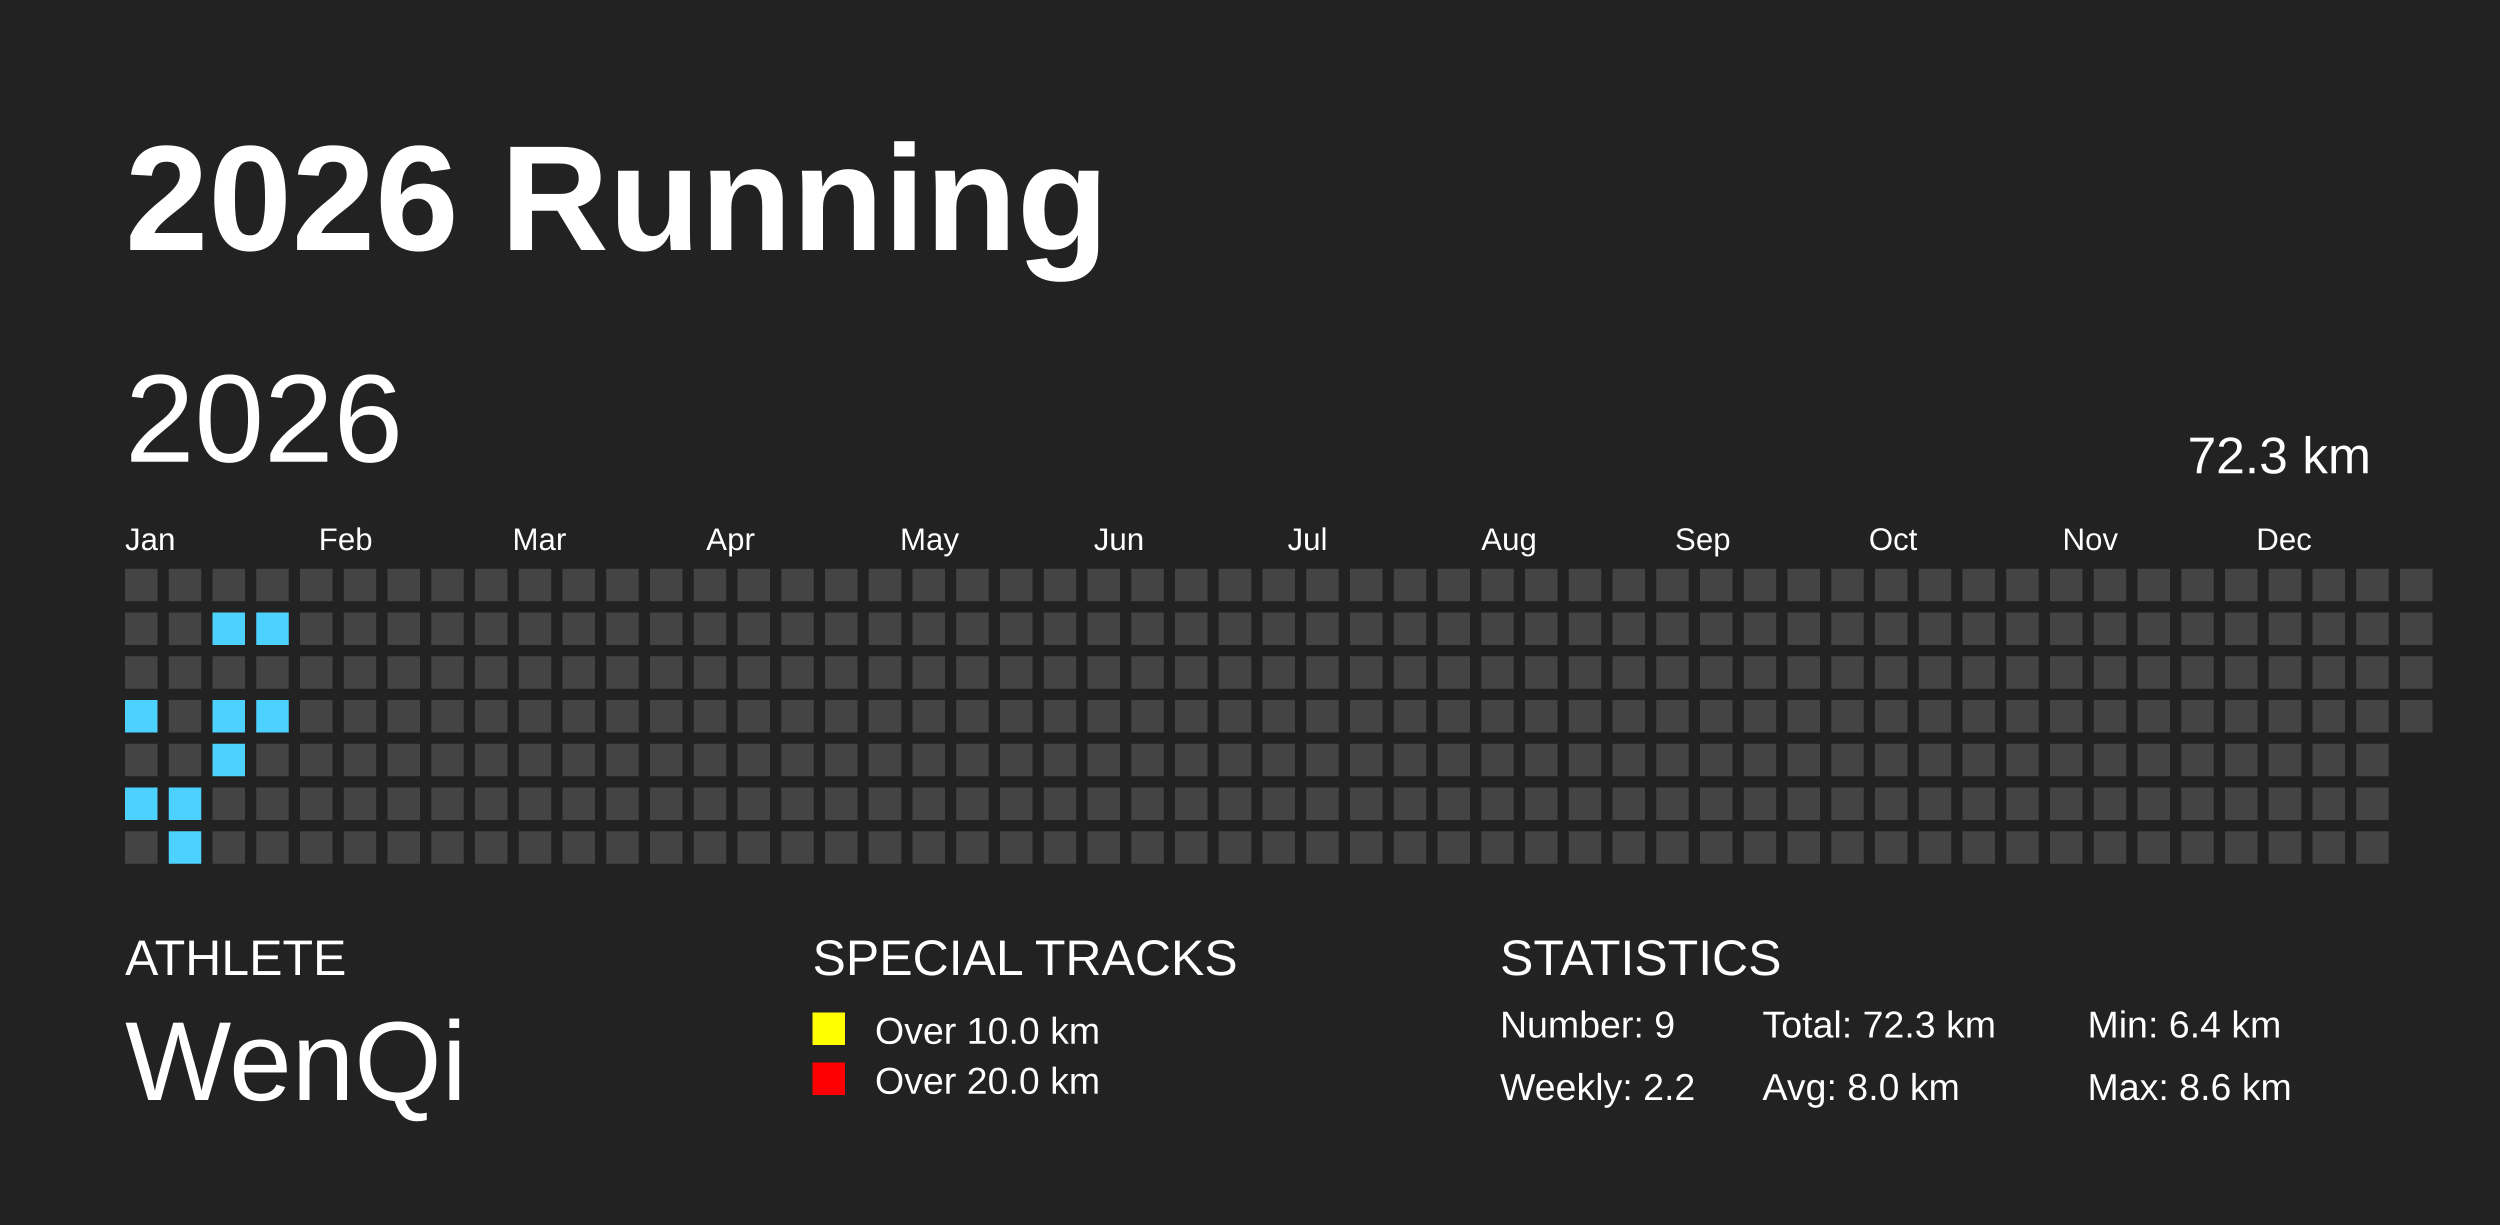
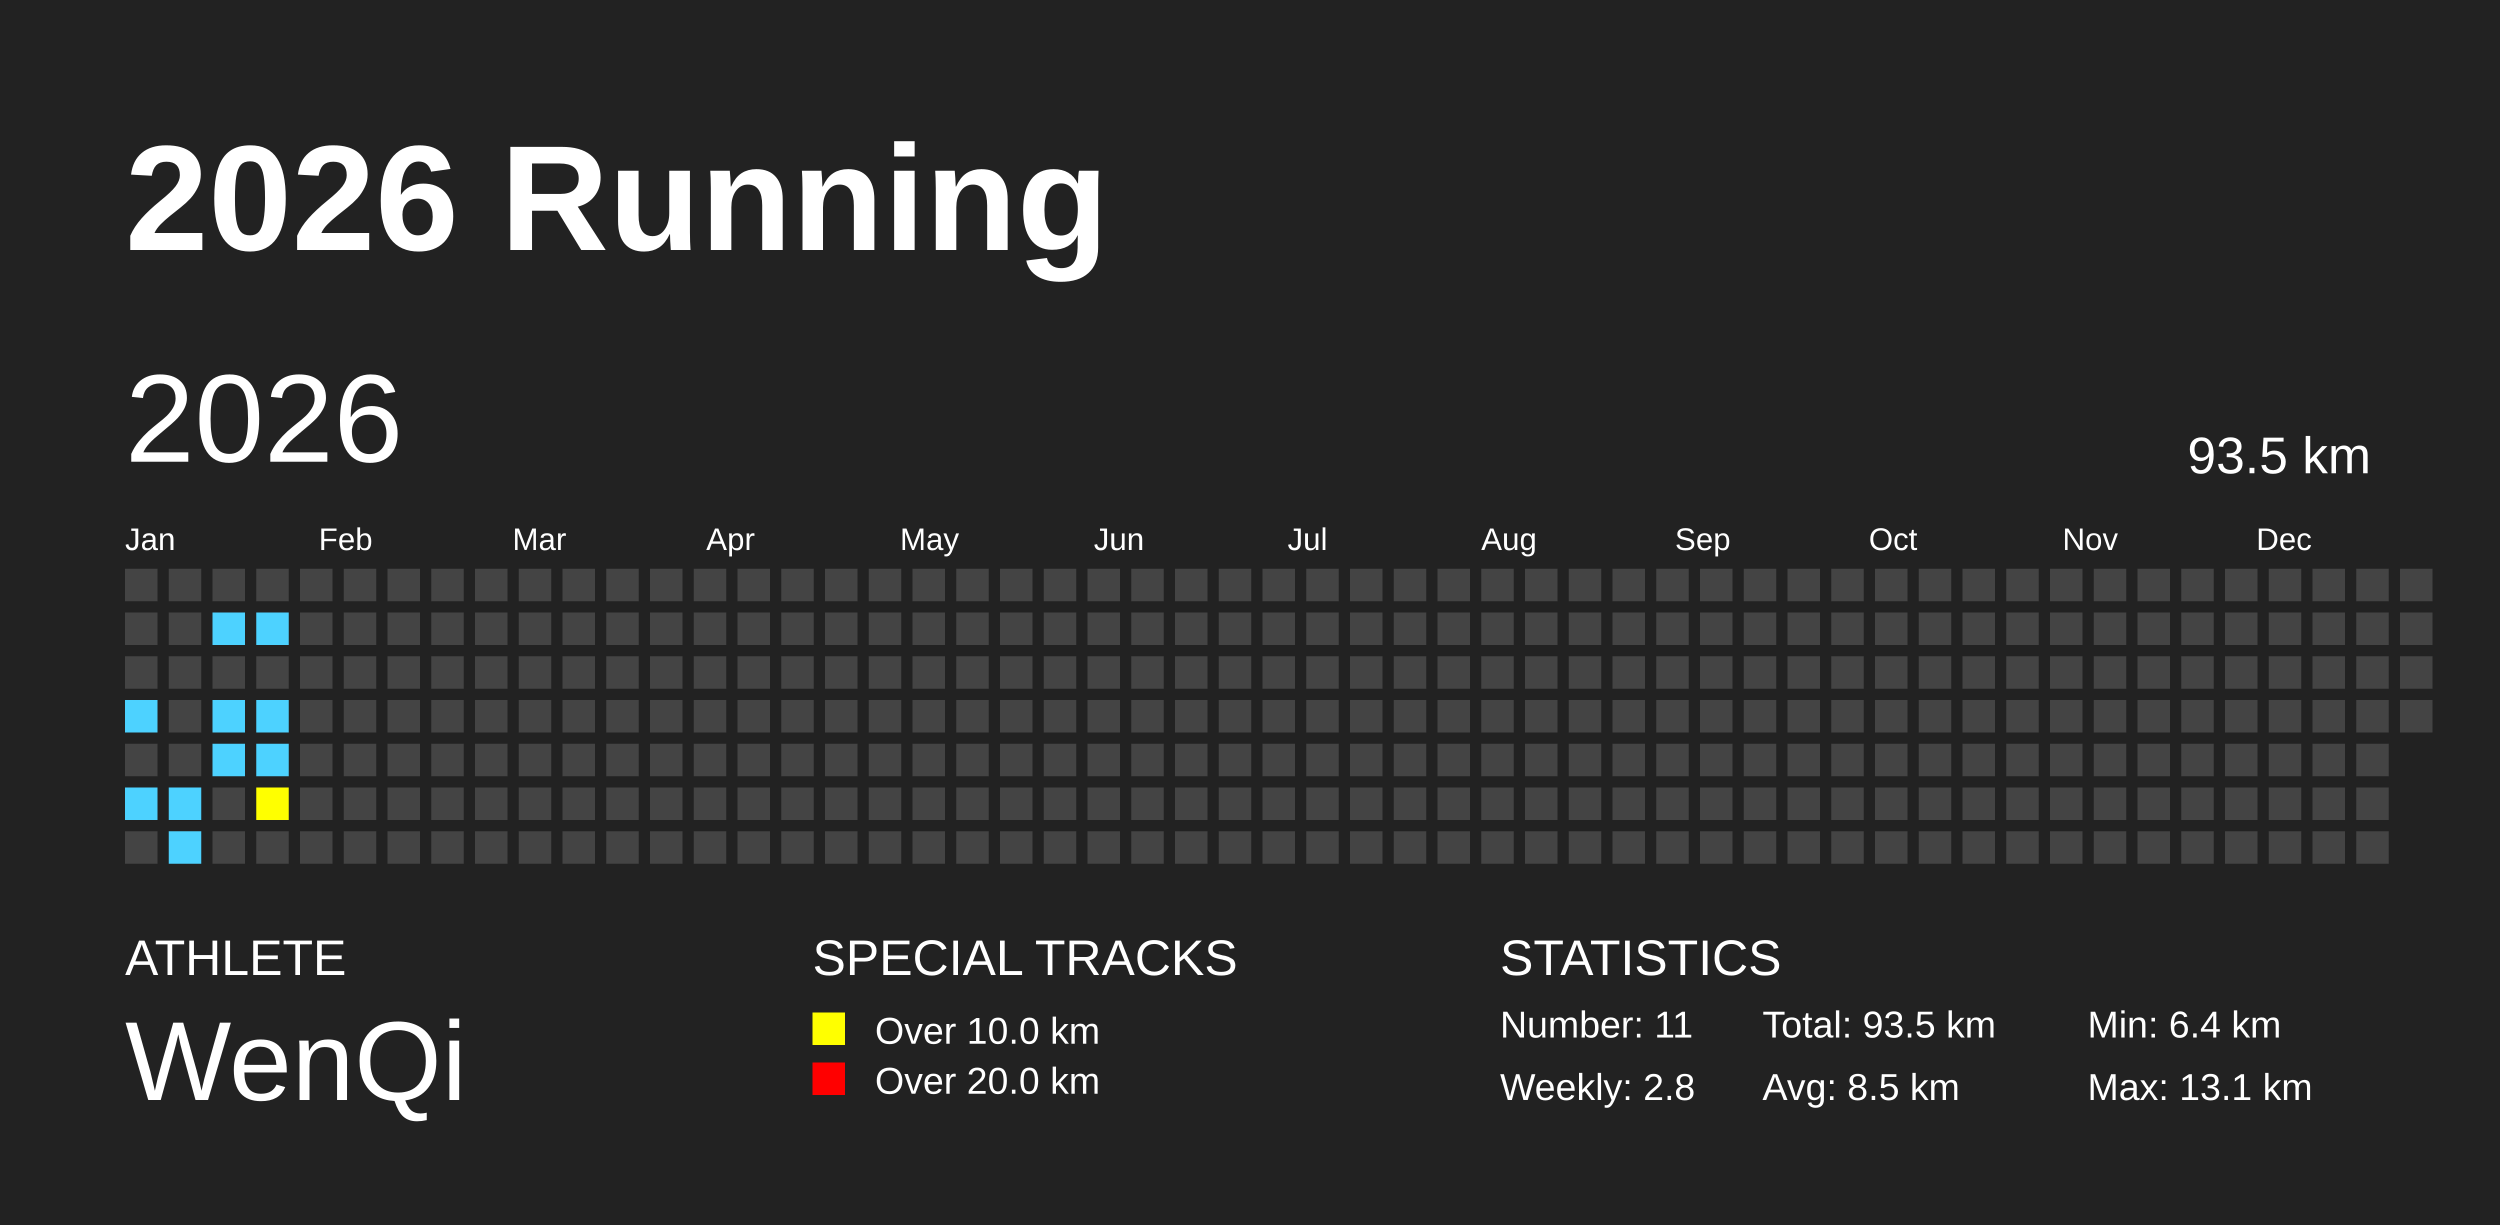
<svg xmlns="http://www.w3.org/2000/svg" baseProfile="full" height="98mm" version="1.1" viewBox="0,0,200,98" width="200mm">
  <defs />
  <rect fill="#222222" height="98" width="200" x="0" y="0" />
  <text fill="#FFFFFF" style="font-size:12px; font-family:Arial; font-weight:bold;" x="10" y="20">2026 Running</text>
  <text fill="#FFFFFF" style="font-size:4px; font-family:Arial" x="10" y="78">ATHLETE</text>
  <text fill="#FFFFFF" style="font-size:9px; font-family:Arial" x="10" y="88">WenQi</text>
  <text fill="#FFFFFF" style="font-size:4px; font-family:Arial" x="65" y="78">SPECIAL TRACKS</text>
  <rect fill="yellow" height="2.6" width="2.6" x="65" y="81" />
  <text fill="#FFFFFF" style="font-size:3px; font-family:Arial" x="70" y="83.5">Over 10.0 km</text>
  <rect fill="red" height="2.6" width="2.6" x="65" y="85" />
  <text fill="#FFFFFF" style="font-size:3px; font-family:Arial" x="70" y="87.5">Over 20.0 km</text>
  <text fill="#FFFFFF" style="font-size:4px; font-family:Arial" x="120" y="78">STATISTICS</text>
-   <text fill="#FFFFFF" style="font-size:3px; font-family:Arial" x="120" y="83">Number: 9</text>
-   <text fill="#FFFFFF" style="font-size:3px; font-family:Arial" x="120" y="88">Weekly: 2.2</text>
-   <text fill="#FFFFFF" style="font-size:3px; font-family:Arial" x="141" y="83">Total: 72.3 km</text>
-   <text fill="#FFFFFF" style="font-size:3px; font-family:Arial" x="141" y="88">Avg: 8.0 km</text>
+   <text fill="#FFFFFF" style="font-size:3px; font-family:Arial" x="120" y="83">Number: 11</text>
+   <text fill="#FFFFFF" style="font-size:3px; font-family:Arial" x="120" y="88">Weekly: 2.8</text>
+   <text fill="#FFFFFF" style="font-size:3px; font-family:Arial" x="141" y="83">Total: 93.5 km</text>
+   <text fill="#FFFFFF" style="font-size:3px; font-family:Arial" x="141" y="88">Avg: 8.5 km</text>
  <text fill="#FFFFFF" style="font-size:3px; font-family:Arial" x="167" y="83">Min: 6.4 km</text>
-   <text fill="#FFFFFF" style="font-size:3px; font-family:Arial" x="167" y="88">Max: 8.6 km</text>
+   <text fill="#FFFFFF" style="font-size:3px; font-family:Arial" x="167" y="88">Max: 13.1 km</text>
  <text dominant-baseline="hanging" fill="#FFFFFF" style="font-size:10.0px; font-family:Arial;" x="10" y="30">2026</text>
-   <text dominant-baseline="hanging" fill="#FFFFFF" style="font-size:4.125px; font-family:Arial;" x="175" y="35">72.3 km</text>
+   <text dominant-baseline="hanging" fill="#FFFFFF" style="font-size:4.125px; font-family:Arial;" x="175" y="35">93.5 km</text>
  <text fill="#FFFFFF" style="font-size:2.5px; font-family:Arial" x="10.0" y="44">Jan</text>
  <text fill="#FFFFFF" style="font-size:2.5px; font-family:Arial" x="25.5" y="44">Feb</text>
  <text fill="#FFFFFF" style="font-size:2.5px; font-family:Arial" x="41.0" y="44">Mar</text>
  <text fill="#FFFFFF" style="font-size:2.5px; font-family:Arial" x="56.5" y="44">Apr</text>
  <text fill="#FFFFFF" style="font-size:2.5px; font-family:Arial" x="72.0" y="44">May</text>
  <text fill="#FFFFFF" style="font-size:2.5px; font-family:Arial" x="87.5" y="44">Jun</text>
  <text fill="#FFFFFF" style="font-size:2.5px; font-family:Arial" x="103.0" y="44">Jul</text>
  <text fill="#FFFFFF" style="font-size:2.5px; font-family:Arial" x="118.5" y="44">Aug</text>
  <text fill="#FFFFFF" style="font-size:2.5px; font-family:Arial" x="134.0" y="44">Sep</text>
  <text fill="#FFFFFF" style="font-size:2.5px; font-family:Arial" x="149.5" y="44">Oct</text>
  <text fill="#FFFFFF" style="font-size:2.5px; font-family:Arial" x="165.0" y="44">Nov</text>
  <text fill="#FFFFFF" style="font-size:2.5px; font-family:Arial" x="180.5" y="44">Dec</text>
  <rect fill="#444444" height="2.6" width="2.6" x="10.0" y="45.5" />
  <rect fill="#444444" height="2.6" width="2.6" x="10.0" y="49.0" />
  <rect fill="#444444" height="2.6" width="2.6" x="10.0" y="52.5" />
  <rect fill="#4DD2FF" height="2.6" width="2.6" x="10.0" y="56.0" />
  <rect fill="#444444" height="2.6" width="2.6" x="10.0" y="59.5" />
  <rect fill="#4DD2FF" height="2.6" width="2.6" x="10.0" y="63.0" />
  <rect fill="#444444" height="2.6" width="2.6" x="10.0" y="66.5" />
  <rect fill="#444444" height="2.6" width="2.6" x="13.5" y="45.5" />
  <rect fill="#444444" height="2.6" width="2.6" x="13.5" y="49.0" />
  <rect fill="#444444" height="2.6" width="2.6" x="13.5" y="52.5" />
  <rect fill="#444444" height="2.6" width="2.6" x="13.5" y="56.0" />
  <rect fill="#444444" height="2.6" width="2.6" x="13.5" y="59.5" />
  <rect fill="#4DD2FF" height="2.6" width="2.6" x="13.5" y="63.0" />
  <rect fill="#4DD2FF" height="2.6" width="2.6" x="13.5" y="66.5" />
  <rect fill="#444444" height="2.6" width="2.6" x="17.0" y="45.5" />
  <rect fill="#4DD2FF" height="2.6" width="2.6" x="17.0" y="49.0" />
  <rect fill="#444444" height="2.6" width="2.6" x="17.0" y="52.5" />
  <rect fill="#4DD2FF" height="2.6" width="2.6" x="17.0" y="56.0" />
  <rect fill="#4DD2FF" height="2.6" width="2.6" x="17.0" y="59.5" />
  <rect fill="#444444" height="2.6" width="2.6" x="17.0" y="63.0" />
  <rect fill="#444444" height="2.6" width="2.6" x="17.0" y="66.5" />
  <rect fill="#444444" height="2.6" width="2.6" x="20.5" y="45.5" />
  <rect fill="#4DD2FF" height="2.6" width="2.6" x="20.5" y="49.0" />
  <rect fill="#444444" height="2.6" width="2.6" x="20.5" y="52.5" />
  <rect fill="#4DD2FF" height="2.6" width="2.6" x="20.5" y="56.0" />
-   <rect fill="#444444" height="2.6" width="2.6" x="20.5" y="59.5" />
-   <rect fill="#444444" height="2.6" width="2.6" x="20.5" y="63.0" />
+   <rect fill="#4DD2FF" height="2.6" width="2.6" x="20.5" y="59.5" />
+   <rect fill="yellow" height="2.6" width="2.6" x="20.5" y="63.0" />
  <rect fill="#444444" height="2.6" width="2.6" x="20.5" y="66.5" />
  <rect fill="#444444" height="2.6" width="2.6" x="24.0" y="45.5" />
  <rect fill="#444444" height="2.6" width="2.6" x="24.0" y="49.0" />
  <rect fill="#444444" height="2.6" width="2.6" x="24.0" y="52.5" />
  <rect fill="#444444" height="2.6" width="2.6" x="24.0" y="56.0" />
  <rect fill="#444444" height="2.6" width="2.6" x="24.0" y="59.5" />
  <rect fill="#444444" height="2.6" width="2.6" x="24.0" y="63.0" />
  <rect fill="#444444" height="2.6" width="2.6" x="24.0" y="66.5" />
  <rect fill="#444444" height="2.6" width="2.6" x="27.5" y="45.5" />
  <rect fill="#444444" height="2.6" width="2.6" x="27.5" y="49.0" />
  <rect fill="#444444" height="2.6" width="2.6" x="27.5" y="52.5" />
  <rect fill="#444444" height="2.6" width="2.6" x="27.5" y="56.0" />
  <rect fill="#444444" height="2.6" width="2.6" x="27.5" y="59.5" />
  <rect fill="#444444" height="2.6" width="2.6" x="27.5" y="63.0" />
  <rect fill="#444444" height="2.6" width="2.6" x="27.5" y="66.5" />
  <rect fill="#444444" height="2.6" width="2.6" x="31.0" y="45.5" />
  <rect fill="#444444" height="2.6" width="2.6" x="31.0" y="49.0" />
  <rect fill="#444444" height="2.6" width="2.6" x="31.0" y="52.5" />
  <rect fill="#444444" height="2.6" width="2.6" x="31.0" y="56.0" />
  <rect fill="#444444" height="2.6" width="2.6" x="31.0" y="59.5" />
  <rect fill="#444444" height="2.6" width="2.6" x="31.0" y="63.0" />
  <rect fill="#444444" height="2.6" width="2.6" x="31.0" y="66.5" />
  <rect fill="#444444" height="2.6" width="2.6" x="34.5" y="45.5" />
  <rect fill="#444444" height="2.6" width="2.6" x="34.5" y="49.0" />
  <rect fill="#444444" height="2.6" width="2.6" x="34.5" y="52.5" />
  <rect fill="#444444" height="2.6" width="2.6" x="34.5" y="56.0" />
  <rect fill="#444444" height="2.6" width="2.6" x="34.5" y="59.5" />
  <rect fill="#444444" height="2.6" width="2.6" x="34.5" y="63.0" />
  <rect fill="#444444" height="2.6" width="2.6" x="34.5" y="66.5" />
  <rect fill="#444444" height="2.6" width="2.6" x="38.0" y="45.5" />
  <rect fill="#444444" height="2.6" width="2.6" x="38.0" y="49.0" />
  <rect fill="#444444" height="2.6" width="2.6" x="38.0" y="52.5" />
  <rect fill="#444444" height="2.6" width="2.6" x="38.0" y="56.0" />
  <rect fill="#444444" height="2.6" width="2.6" x="38.0" y="59.5" />
  <rect fill="#444444" height="2.6" width="2.6" x="38.0" y="63.0" />
  <rect fill="#444444" height="2.6" width="2.6" x="38.0" y="66.5" />
  <rect fill="#444444" height="2.6" width="2.6" x="41.5" y="45.5" />
  <rect fill="#444444" height="2.6" width="2.6" x="41.5" y="49.0" />
  <rect fill="#444444" height="2.6" width="2.6" x="41.5" y="52.5" />
  <rect fill="#444444" height="2.6" width="2.6" x="41.5" y="56.0" />
  <rect fill="#444444" height="2.6" width="2.6" x="41.5" y="59.5" />
  <rect fill="#444444" height="2.6" width="2.6" x="41.5" y="63.0" />
  <rect fill="#444444" height="2.6" width="2.6" x="41.5" y="66.5" />
  <rect fill="#444444" height="2.6" width="2.6" x="45.0" y="45.5" />
  <rect fill="#444444" height="2.6" width="2.6" x="45.0" y="49.0" />
  <rect fill="#444444" height="2.6" width="2.6" x="45.0" y="52.5" />
  <rect fill="#444444" height="2.6" width="2.6" x="45.0" y="56.0" />
  <rect fill="#444444" height="2.6" width="2.6" x="45.0" y="59.5" />
  <rect fill="#444444" height="2.6" width="2.6" x="45.0" y="63.0" />
  <rect fill="#444444" height="2.6" width="2.6" x="45.0" y="66.5" />
  <rect fill="#444444" height="2.6" width="2.6" x="48.5" y="45.5" />
  <rect fill="#444444" height="2.6" width="2.6" x="48.5" y="49.0" />
  <rect fill="#444444" height="2.6" width="2.6" x="48.5" y="52.5" />
  <rect fill="#444444" height="2.6" width="2.6" x="48.5" y="56.0" />
  <rect fill="#444444" height="2.6" width="2.6" x="48.5" y="59.5" />
  <rect fill="#444444" height="2.6" width="2.6" x="48.5" y="63.0" />
  <rect fill="#444444" height="2.6" width="2.6" x="48.5" y="66.5" />
  <rect fill="#444444" height="2.6" width="2.6" x="52.0" y="45.5" />
  <rect fill="#444444" height="2.6" width="2.6" x="52.0" y="49.0" />
  <rect fill="#444444" height="2.6" width="2.6" x="52.0" y="52.5" />
  <rect fill="#444444" height="2.6" width="2.6" x="52.0" y="56.0" />
  <rect fill="#444444" height="2.6" width="2.6" x="52.0" y="59.5" />
  <rect fill="#444444" height="2.6" width="2.6" x="52.0" y="63.0" />
  <rect fill="#444444" height="2.6" width="2.6" x="52.0" y="66.5" />
  <rect fill="#444444" height="2.6" width="2.6" x="55.5" y="45.5" />
  <rect fill="#444444" height="2.6" width="2.6" x="55.5" y="49.0" />
  <rect fill="#444444" height="2.6" width="2.6" x="55.5" y="52.5" />
  <rect fill="#444444" height="2.6" width="2.6" x="55.5" y="56.0" />
  <rect fill="#444444" height="2.6" width="2.6" x="55.5" y="59.5" />
  <rect fill="#444444" height="2.6" width="2.6" x="55.5" y="63.0" />
  <rect fill="#444444" height="2.6" width="2.6" x="55.5" y="66.5" />
  <rect fill="#444444" height="2.6" width="2.6" x="59.0" y="45.5" />
  <rect fill="#444444" height="2.6" width="2.6" x="59.0" y="49.0" />
  <rect fill="#444444" height="2.6" width="2.6" x="59.0" y="52.5" />
  <rect fill="#444444" height="2.6" width="2.6" x="59.0" y="56.0" />
  <rect fill="#444444" height="2.6" width="2.6" x="59.0" y="59.5" />
  <rect fill="#444444" height="2.6" width="2.6" x="59.0" y="63.0" />
  <rect fill="#444444" height="2.6" width="2.6" x="59.0" y="66.5" />
  <rect fill="#444444" height="2.6" width="2.6" x="62.5" y="45.5" />
  <rect fill="#444444" height="2.6" width="2.6" x="62.5" y="49.0" />
  <rect fill="#444444" height="2.6" width="2.6" x="62.5" y="52.5" />
  <rect fill="#444444" height="2.6" width="2.6" x="62.5" y="56.0" />
  <rect fill="#444444" height="2.6" width="2.6" x="62.5" y="59.5" />
  <rect fill="#444444" height="2.6" width="2.6" x="62.5" y="63.0" />
  <rect fill="#444444" height="2.6" width="2.6" x="62.5" y="66.5" />
  <rect fill="#444444" height="2.6" width="2.6" x="66.0" y="45.5" />
  <rect fill="#444444" height="2.6" width="2.6" x="66.0" y="49.0" />
  <rect fill="#444444" height="2.6" width="2.6" x="66.0" y="52.5" />
  <rect fill="#444444" height="2.6" width="2.6" x="66.0" y="56.0" />
  <rect fill="#444444" height="2.6" width="2.6" x="66.0" y="59.5" />
  <rect fill="#444444" height="2.6" width="2.6" x="66.0" y="63.0" />
  <rect fill="#444444" height="2.6" width="2.6" x="66.0" y="66.5" />
  <rect fill="#444444" height="2.6" width="2.6" x="69.5" y="45.5" />
  <rect fill="#444444" height="2.6" width="2.6" x="69.5" y="49.0" />
  <rect fill="#444444" height="2.6" width="2.6" x="69.5" y="52.5" />
  <rect fill="#444444" height="2.6" width="2.6" x="69.5" y="56.0" />
  <rect fill="#444444" height="2.6" width="2.6" x="69.5" y="59.5" />
  <rect fill="#444444" height="2.6" width="2.6" x="69.5" y="63.0" />
  <rect fill="#444444" height="2.6" width="2.6" x="69.5" y="66.5" />
  <rect fill="#444444" height="2.6" width="2.6" x="73.0" y="45.5" />
  <rect fill="#444444" height="2.6" width="2.6" x="73.0" y="49.0" />
  <rect fill="#444444" height="2.6" width="2.6" x="73.0" y="52.5" />
  <rect fill="#444444" height="2.6" width="2.6" x="73.0" y="56.0" />
  <rect fill="#444444" height="2.6" width="2.6" x="73.0" y="59.5" />
  <rect fill="#444444" height="2.6" width="2.6" x="73.0" y="63.0" />
  <rect fill="#444444" height="2.6" width="2.6" x="73.0" y="66.5" />
  <rect fill="#444444" height="2.6" width="2.6" x="76.5" y="45.5" />
  <rect fill="#444444" height="2.6" width="2.6" x="76.5" y="49.0" />
  <rect fill="#444444" height="2.6" width="2.6" x="76.5" y="52.5" />
  <rect fill="#444444" height="2.6" width="2.6" x="76.5" y="56.0" />
  <rect fill="#444444" height="2.6" width="2.6" x="76.5" y="59.5" />
  <rect fill="#444444" height="2.6" width="2.6" x="76.5" y="63.0" />
  <rect fill="#444444" height="2.6" width="2.6" x="76.5" y="66.5" />
  <rect fill="#444444" height="2.6" width="2.6" x="80.0" y="45.5" />
  <rect fill="#444444" height="2.6" width="2.6" x="80.0" y="49.0" />
  <rect fill="#444444" height="2.6" width="2.6" x="80.0" y="52.5" />
  <rect fill="#444444" height="2.6" width="2.6" x="80.0" y="56.0" />
  <rect fill="#444444" height="2.6" width="2.6" x="80.0" y="59.5" />
  <rect fill="#444444" height="2.6" width="2.6" x="80.0" y="63.0" />
  <rect fill="#444444" height="2.6" width="2.6" x="80.0" y="66.5" />
  <rect fill="#444444" height="2.6" width="2.6" x="83.5" y="45.5" />
  <rect fill="#444444" height="2.6" width="2.6" x="83.5" y="49.0" />
  <rect fill="#444444" height="2.6" width="2.6" x="83.5" y="52.5" />
  <rect fill="#444444" height="2.6" width="2.6" x="83.5" y="56.0" />
  <rect fill="#444444" height="2.6" width="2.6" x="83.5" y="59.5" />
  <rect fill="#444444" height="2.6" width="2.6" x="83.5" y="63.0" />
  <rect fill="#444444" height="2.6" width="2.6" x="83.5" y="66.5" />
  <rect fill="#444444" height="2.6" width="2.6" x="87.0" y="45.5" />
  <rect fill="#444444" height="2.6" width="2.6" x="87.0" y="49.0" />
  <rect fill="#444444" height="2.6" width="2.6" x="87.0" y="52.5" />
  <rect fill="#444444" height="2.6" width="2.6" x="87.0" y="56.0" />
  <rect fill="#444444" height="2.6" width="2.6" x="87.0" y="59.5" />
  <rect fill="#444444" height="2.6" width="2.6" x="87.0" y="63.0" />
  <rect fill="#444444" height="2.6" width="2.6" x="87.0" y="66.5" />
  <rect fill="#444444" height="2.6" width="2.6" x="90.5" y="45.5" />
  <rect fill="#444444" height="2.6" width="2.6" x="90.5" y="49.0" />
  <rect fill="#444444" height="2.6" width="2.6" x="90.5" y="52.5" />
  <rect fill="#444444" height="2.6" width="2.6" x="90.5" y="56.0" />
  <rect fill="#444444" height="2.6" width="2.6" x="90.5" y="59.5" />
  <rect fill="#444444" height="2.6" width="2.6" x="90.5" y="63.0" />
  <rect fill="#444444" height="2.6" width="2.6" x="90.5" y="66.5" />
  <rect fill="#444444" height="2.6" width="2.6" x="94.0" y="45.5" />
  <rect fill="#444444" height="2.6" width="2.6" x="94.0" y="49.0" />
  <rect fill="#444444" height="2.6" width="2.6" x="94.0" y="52.5" />
  <rect fill="#444444" height="2.6" width="2.6" x="94.0" y="56.0" />
  <rect fill="#444444" height="2.6" width="2.6" x="94.0" y="59.5" />
  <rect fill="#444444" height="2.6" width="2.6" x="94.0" y="63.0" />
  <rect fill="#444444" height="2.6" width="2.6" x="94.0" y="66.5" />
  <rect fill="#444444" height="2.6" width="2.6" x="97.5" y="45.5" />
  <rect fill="#444444" height="2.6" width="2.6" x="97.5" y="49.0" />
  <rect fill="#444444" height="2.6" width="2.6" x="97.5" y="52.5" />
  <rect fill="#444444" height="2.6" width="2.6" x="97.5" y="56.0" />
  <rect fill="#444444" height="2.6" width="2.6" x="97.5" y="59.5" />
  <rect fill="#444444" height="2.6" width="2.6" x="97.5" y="63.0" />
  <rect fill="#444444" height="2.6" width="2.6" x="97.5" y="66.5" />
  <rect fill="#444444" height="2.6" width="2.6" x="101.0" y="45.5" />
  <rect fill="#444444" height="2.6" width="2.6" x="101.0" y="49.0" />
  <rect fill="#444444" height="2.6" width="2.6" x="101.0" y="52.5" />
  <rect fill="#444444" height="2.6" width="2.6" x="101.0" y="56.0" />
  <rect fill="#444444" height="2.6" width="2.6" x="101.0" y="59.5" />
  <rect fill="#444444" height="2.6" width="2.6" x="101.0" y="63.0" />
  <rect fill="#444444" height="2.6" width="2.6" x="101.0" y="66.5" />
  <rect fill="#444444" height="2.6" width="2.6" x="104.5" y="45.5" />
  <rect fill="#444444" height="2.6" width="2.6" x="104.5" y="49.0" />
  <rect fill="#444444" height="2.6" width="2.6" x="104.5" y="52.5" />
  <rect fill="#444444" height="2.6" width="2.6" x="104.5" y="56.0" />
  <rect fill="#444444" height="2.6" width="2.6" x="104.5" y="59.5" />
  <rect fill="#444444" height="2.6" width="2.6" x="104.5" y="63.0" />
  <rect fill="#444444" height="2.6" width="2.6" x="104.5" y="66.5" />
  <rect fill="#444444" height="2.6" width="2.6" x="108.0" y="45.5" />
  <rect fill="#444444" height="2.6" width="2.6" x="108.0" y="49.0" />
  <rect fill="#444444" height="2.6" width="2.6" x="108.0" y="52.5" />
  <rect fill="#444444" height="2.6" width="2.6" x="108.0" y="56.0" />
  <rect fill="#444444" height="2.6" width="2.6" x="108.0" y="59.5" />
  <rect fill="#444444" height="2.6" width="2.6" x="108.0" y="63.0" />
  <rect fill="#444444" height="2.6" width="2.6" x="108.0" y="66.5" />
  <rect fill="#444444" height="2.6" width="2.6" x="111.5" y="45.5" />
  <rect fill="#444444" height="2.6" width="2.6" x="111.5" y="49.0" />
  <rect fill="#444444" height="2.6" width="2.6" x="111.5" y="52.5" />
  <rect fill="#444444" height="2.6" width="2.6" x="111.5" y="56.0" />
  <rect fill="#444444" height="2.6" width="2.6" x="111.5" y="59.5" />
  <rect fill="#444444" height="2.6" width="2.6" x="111.5" y="63.0" />
  <rect fill="#444444" height="2.6" width="2.6" x="111.5" y="66.5" />
  <rect fill="#444444" height="2.6" width="2.6" x="115.0" y="45.5" />
  <rect fill="#444444" height="2.6" width="2.6" x="115.0" y="49.0" />
  <rect fill="#444444" height="2.6" width="2.6" x="115.0" y="52.5" />
  <rect fill="#444444" height="2.6" width="2.6" x="115.0" y="56.0" />
  <rect fill="#444444" height="2.6" width="2.6" x="115.0" y="59.5" />
  <rect fill="#444444" height="2.6" width="2.6" x="115.0" y="63.0" />
  <rect fill="#444444" height="2.6" width="2.6" x="115.0" y="66.5" />
  <rect fill="#444444" height="2.6" width="2.6" x="118.5" y="45.5" />
  <rect fill="#444444" height="2.6" width="2.6" x="118.5" y="49.0" />
  <rect fill="#444444" height="2.6" width="2.6" x="118.5" y="52.5" />
  <rect fill="#444444" height="2.6" width="2.6" x="118.5" y="56.0" />
  <rect fill="#444444" height="2.6" width="2.6" x="118.5" y="59.5" />
  <rect fill="#444444" height="2.6" width="2.6" x="118.5" y="63.0" />
  <rect fill="#444444" height="2.6" width="2.6" x="118.5" y="66.5" />
  <rect fill="#444444" height="2.6" width="2.6" x="122.0" y="45.5" />
  <rect fill="#444444" height="2.6" width="2.6" x="122.0" y="49.0" />
  <rect fill="#444444" height="2.6" width="2.6" x="122.0" y="52.5" />
  <rect fill="#444444" height="2.6" width="2.6" x="122.0" y="56.0" />
  <rect fill="#444444" height="2.6" width="2.6" x="122.0" y="59.5" />
  <rect fill="#444444" height="2.6" width="2.6" x="122.0" y="63.0" />
  <rect fill="#444444" height="2.6" width="2.6" x="122.0" y="66.5" />
  <rect fill="#444444" height="2.6" width="2.6" x="125.5" y="45.5" />
  <rect fill="#444444" height="2.6" width="2.6" x="125.5" y="49.0" />
  <rect fill="#444444" height="2.6" width="2.6" x="125.5" y="52.5" />
  <rect fill="#444444" height="2.6" width="2.6" x="125.5" y="56.0" />
  <rect fill="#444444" height="2.6" width="2.6" x="125.5" y="59.5" />
  <rect fill="#444444" height="2.6" width="2.6" x="125.5" y="63.0" />
  <rect fill="#444444" height="2.6" width="2.6" x="125.5" y="66.5" />
  <rect fill="#444444" height="2.6" width="2.6" x="129.0" y="45.5" />
  <rect fill="#444444" height="2.6" width="2.6" x="129.0" y="49.0" />
  <rect fill="#444444" height="2.6" width="2.6" x="129.0" y="52.5" />
  <rect fill="#444444" height="2.6" width="2.6" x="129.0" y="56.0" />
  <rect fill="#444444" height="2.6" width="2.6" x="129.0" y="59.5" />
  <rect fill="#444444" height="2.6" width="2.6" x="129.0" y="63.0" />
  <rect fill="#444444" height="2.6" width="2.6" x="129.0" y="66.5" />
  <rect fill="#444444" height="2.6" width="2.6" x="132.5" y="45.5" />
  <rect fill="#444444" height="2.6" width="2.6" x="132.5" y="49.0" />
  <rect fill="#444444" height="2.6" width="2.6" x="132.5" y="52.5" />
  <rect fill="#444444" height="2.6" width="2.6" x="132.5" y="56.0" />
  <rect fill="#444444" height="2.6" width="2.6" x="132.5" y="59.5" />
  <rect fill="#444444" height="2.6" width="2.6" x="132.5" y="63.0" />
  <rect fill="#444444" height="2.6" width="2.6" x="132.5" y="66.5" />
  <rect fill="#444444" height="2.6" width="2.6" x="136.0" y="45.5" />
  <rect fill="#444444" height="2.6" width="2.6" x="136.0" y="49.0" />
  <rect fill="#444444" height="2.6" width="2.6" x="136.0" y="52.5" />
  <rect fill="#444444" height="2.6" width="2.6" x="136.0" y="56.0" />
  <rect fill="#444444" height="2.6" width="2.6" x="136.0" y="59.5" />
  <rect fill="#444444" height="2.6" width="2.6" x="136.0" y="63.0" />
  <rect fill="#444444" height="2.6" width="2.6" x="136.0" y="66.5" />
  <rect fill="#444444" height="2.6" width="2.6" x="139.5" y="45.5" />
  <rect fill="#444444" height="2.6" width="2.6" x="139.5" y="49.0" />
  <rect fill="#444444" height="2.6" width="2.6" x="139.5" y="52.5" />
  <rect fill="#444444" height="2.6" width="2.6" x="139.5" y="56.0" />
  <rect fill="#444444" height="2.6" width="2.6" x="139.5" y="59.5" />
  <rect fill="#444444" height="2.6" width="2.6" x="139.5" y="63.0" />
  <rect fill="#444444" height="2.6" width="2.6" x="139.5" y="66.5" />
  <rect fill="#444444" height="2.6" width="2.6" x="143.0" y="45.5" />
  <rect fill="#444444" height="2.6" width="2.6" x="143.0" y="49.0" />
  <rect fill="#444444" height="2.6" width="2.6" x="143.0" y="52.5" />
  <rect fill="#444444" height="2.6" width="2.6" x="143.0" y="56.0" />
  <rect fill="#444444" height="2.6" width="2.6" x="143.0" y="59.5" />
  <rect fill="#444444" height="2.6" width="2.6" x="143.0" y="63.0" />
  <rect fill="#444444" height="2.6" width="2.6" x="143.0" y="66.5" />
  <rect fill="#444444" height="2.6" width="2.6" x="146.5" y="45.5" />
  <rect fill="#444444" height="2.6" width="2.6" x="146.5" y="49.0" />
  <rect fill="#444444" height="2.6" width="2.6" x="146.5" y="52.5" />
  <rect fill="#444444" height="2.6" width="2.6" x="146.5" y="56.0" />
  <rect fill="#444444" height="2.6" width="2.6" x="146.5" y="59.5" />
  <rect fill="#444444" height="2.6" width="2.6" x="146.5" y="63.0" />
  <rect fill="#444444" height="2.6" width="2.6" x="146.5" y="66.5" />
  <rect fill="#444444" height="2.6" width="2.6" x="150.0" y="45.5" />
  <rect fill="#444444" height="2.6" width="2.6" x="150.0" y="49.0" />
  <rect fill="#444444" height="2.6" width="2.6" x="150.0" y="52.5" />
  <rect fill="#444444" height="2.6" width="2.6" x="150.0" y="56.0" />
  <rect fill="#444444" height="2.6" width="2.6" x="150.0" y="59.5" />
  <rect fill="#444444" height="2.6" width="2.6" x="150.0" y="63.0" />
  <rect fill="#444444" height="2.6" width="2.6" x="150.0" y="66.5" />
  <rect fill="#444444" height="2.6" width="2.6" x="153.5" y="45.5" />
  <rect fill="#444444" height="2.6" width="2.6" x="153.5" y="49.0" />
  <rect fill="#444444" height="2.6" width="2.6" x="153.5" y="52.5" />
  <rect fill="#444444" height="2.6" width="2.6" x="153.5" y="56.0" />
  <rect fill="#444444" height="2.6" width="2.6" x="153.5" y="59.5" />
  <rect fill="#444444" height="2.6" width="2.6" x="153.5" y="63.0" />
  <rect fill="#444444" height="2.6" width="2.6" x="153.5" y="66.5" />
  <rect fill="#444444" height="2.6" width="2.6" x="157.0" y="45.5" />
  <rect fill="#444444" height="2.6" width="2.6" x="157.0" y="49.0" />
  <rect fill="#444444" height="2.6" width="2.6" x="157.0" y="52.5" />
  <rect fill="#444444" height="2.6" width="2.6" x="157.0" y="56.0" />
  <rect fill="#444444" height="2.6" width="2.6" x="157.0" y="59.5" />
  <rect fill="#444444" height="2.6" width="2.6" x="157.0" y="63.0" />
  <rect fill="#444444" height="2.6" width="2.6" x="157.0" y="66.5" />
  <rect fill="#444444" height="2.6" width="2.6" x="160.5" y="45.5" />
  <rect fill="#444444" height="2.6" width="2.6" x="160.5" y="49.0" />
  <rect fill="#444444" height="2.6" width="2.6" x="160.5" y="52.5" />
  <rect fill="#444444" height="2.6" width="2.6" x="160.5" y="56.0" />
  <rect fill="#444444" height="2.6" width="2.6" x="160.5" y="59.5" />
  <rect fill="#444444" height="2.6" width="2.6" x="160.5" y="63.0" />
  <rect fill="#444444" height="2.6" width="2.6" x="160.5" y="66.5" />
  <rect fill="#444444" height="2.6" width="2.6" x="164.0" y="45.5" />
  <rect fill="#444444" height="2.6" width="2.6" x="164.0" y="49.0" />
  <rect fill="#444444" height="2.6" width="2.6" x="164.0" y="52.5" />
  <rect fill="#444444" height="2.6" width="2.6" x="164.0" y="56.0" />
  <rect fill="#444444" height="2.6" width="2.6" x="164.0" y="59.5" />
  <rect fill="#444444" height="2.6" width="2.6" x="164.0" y="63.0" />
  <rect fill="#444444" height="2.6" width="2.6" x="164.0" y="66.5" />
  <rect fill="#444444" height="2.6" width="2.6" x="167.5" y="45.5" />
  <rect fill="#444444" height="2.6" width="2.6" x="167.5" y="49.0" />
  <rect fill="#444444" height="2.6" width="2.6" x="167.5" y="52.5" />
  <rect fill="#444444" height="2.6" width="2.6" x="167.5" y="56.0" />
  <rect fill="#444444" height="2.6" width="2.6" x="167.5" y="59.5" />
  <rect fill="#444444" height="2.6" width="2.6" x="167.5" y="63.0" />
  <rect fill="#444444" height="2.6" width="2.6" x="167.5" y="66.5" />
  <rect fill="#444444" height="2.6" width="2.6" x="171.0" y="45.5" />
  <rect fill="#444444" height="2.6" width="2.6" x="171.0" y="49.0" />
  <rect fill="#444444" height="2.6" width="2.6" x="171.0" y="52.5" />
  <rect fill="#444444" height="2.6" width="2.6" x="171.0" y="56.0" />
  <rect fill="#444444" height="2.6" width="2.6" x="171.0" y="59.5" />
  <rect fill="#444444" height="2.6" width="2.6" x="171.0" y="63.0" />
  <rect fill="#444444" height="2.6" width="2.6" x="171.0" y="66.5" />
  <rect fill="#444444" height="2.6" width="2.6" x="174.5" y="45.5" />
  <rect fill="#444444" height="2.6" width="2.6" x="174.5" y="49.0" />
  <rect fill="#444444" height="2.6" width="2.6" x="174.5" y="52.5" />
  <rect fill="#444444" height="2.6" width="2.6" x="174.5" y="56.0" />
  <rect fill="#444444" height="2.6" width="2.6" x="174.5" y="59.5" />
  <rect fill="#444444" height="2.6" width="2.6" x="174.5" y="63.0" />
  <rect fill="#444444" height="2.6" width="2.6" x="174.5" y="66.5" />
  <rect fill="#444444" height="2.6" width="2.6" x="178.0" y="45.5" />
  <rect fill="#444444" height="2.6" width="2.6" x="178.0" y="49.0" />
  <rect fill="#444444" height="2.6" width="2.6" x="178.0" y="52.5" />
  <rect fill="#444444" height="2.6" width="2.6" x="178.0" y="56.0" />
  <rect fill="#444444" height="2.6" width="2.6" x="178.0" y="59.5" />
  <rect fill="#444444" height="2.6" width="2.6" x="178.0" y="63.0" />
  <rect fill="#444444" height="2.6" width="2.6" x="178.0" y="66.5" />
  <rect fill="#444444" height="2.6" width="2.6" x="181.5" y="45.5" />
  <rect fill="#444444" height="2.6" width="2.6" x="181.5" y="49.0" />
  <rect fill="#444444" height="2.6" width="2.6" x="181.5" y="52.5" />
  <rect fill="#444444" height="2.6" width="2.6" x="181.5" y="56.0" />
  <rect fill="#444444" height="2.6" width="2.6" x="181.5" y="59.5" />
  <rect fill="#444444" height="2.6" width="2.6" x="181.5" y="63.0" />
  <rect fill="#444444" height="2.6" width="2.6" x="181.5" y="66.5" />
  <rect fill="#444444" height="2.6" width="2.6" x="185.0" y="45.5" />
  <rect fill="#444444" height="2.6" width="2.6" x="185.0" y="49.0" />
  <rect fill="#444444" height="2.6" width="2.6" x="185.0" y="52.5" />
  <rect fill="#444444" height="2.6" width="2.6" x="185.0" y="56.0" />
  <rect fill="#444444" height="2.6" width="2.6" x="185.0" y="59.5" />
  <rect fill="#444444" height="2.6" width="2.6" x="185.0" y="63.0" />
  <rect fill="#444444" height="2.6" width="2.6" x="185.0" y="66.5" />
  <rect fill="#444444" height="2.6" width="2.6" x="188.5" y="45.5" />
  <rect fill="#444444" height="2.6" width="2.6" x="188.5" y="49.0" />
  <rect fill="#444444" height="2.6" width="2.6" x="188.5" y="52.5" />
  <rect fill="#444444" height="2.6" width="2.6" x="188.5" y="56.0" />
  <rect fill="#444444" height="2.6" width="2.6" x="188.5" y="59.5" />
  <rect fill="#444444" height="2.6" width="2.6" x="188.5" y="63.0" />
  <rect fill="#444444" height="2.6" width="2.6" x="188.5" y="66.5" />
  <rect fill="#444444" height="2.6" width="2.6" x="192.0" y="45.5" />
  <rect fill="#444444" height="2.6" width="2.6" x="192.0" y="49.0" />
  <rect fill="#444444" height="2.6" width="2.6" x="192.0" y="52.5" />
  <rect fill="#444444" height="2.6" width="2.6" x="192.0" y="56.0" />
</svg>
